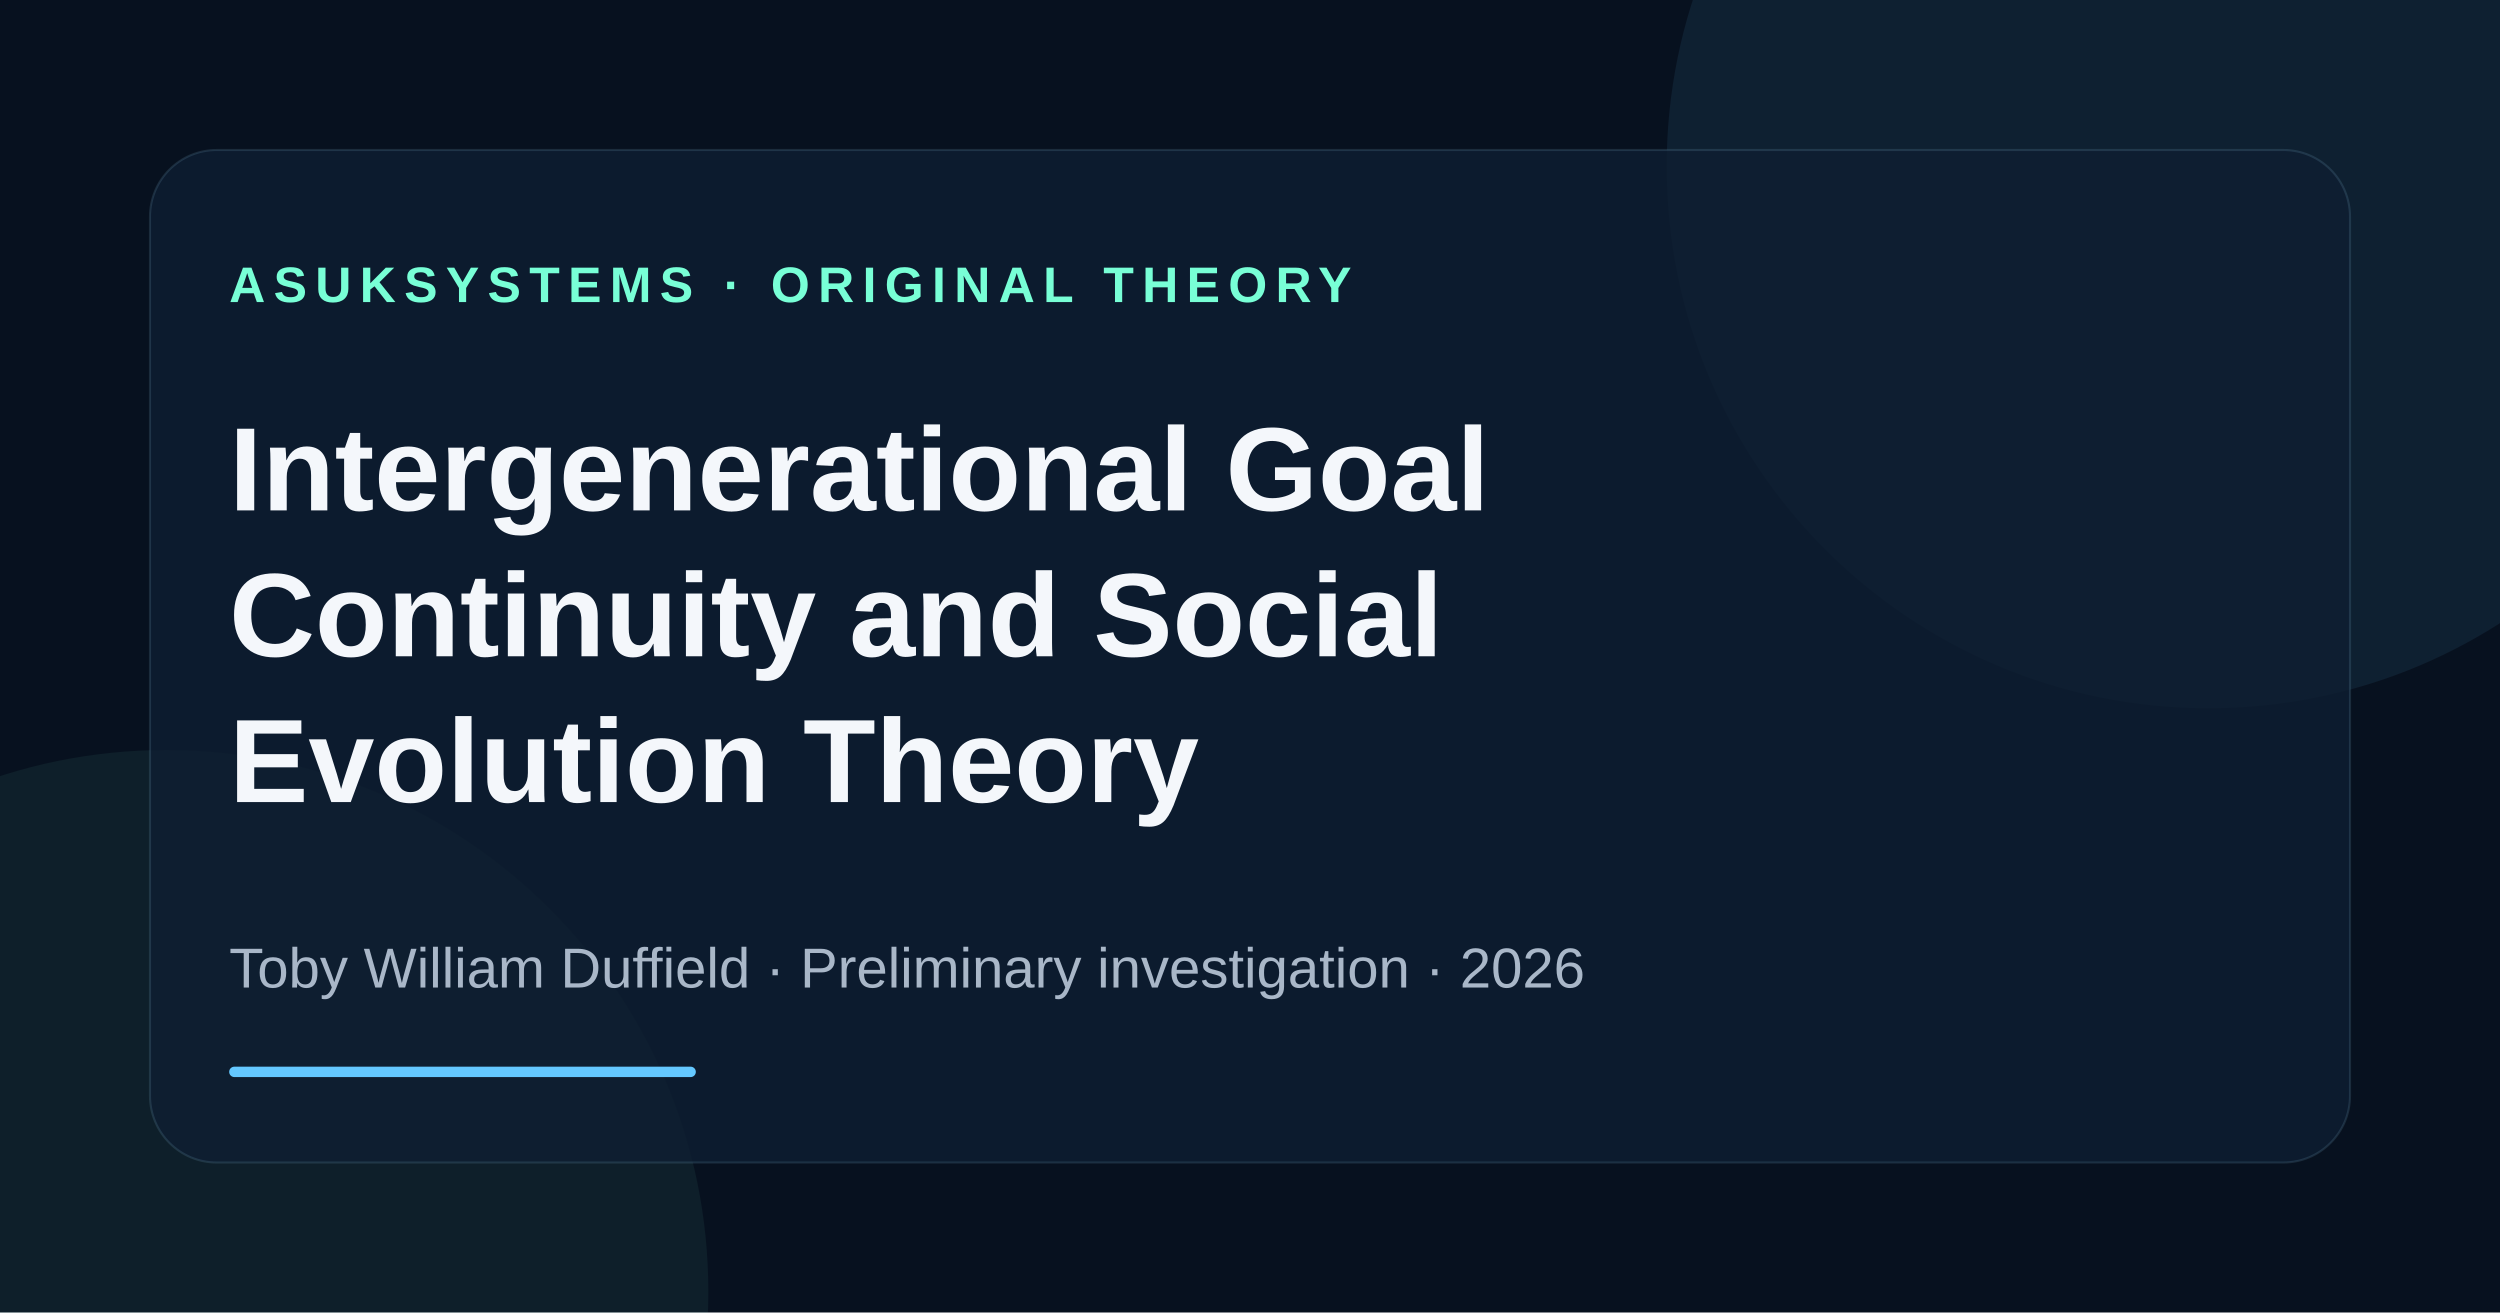
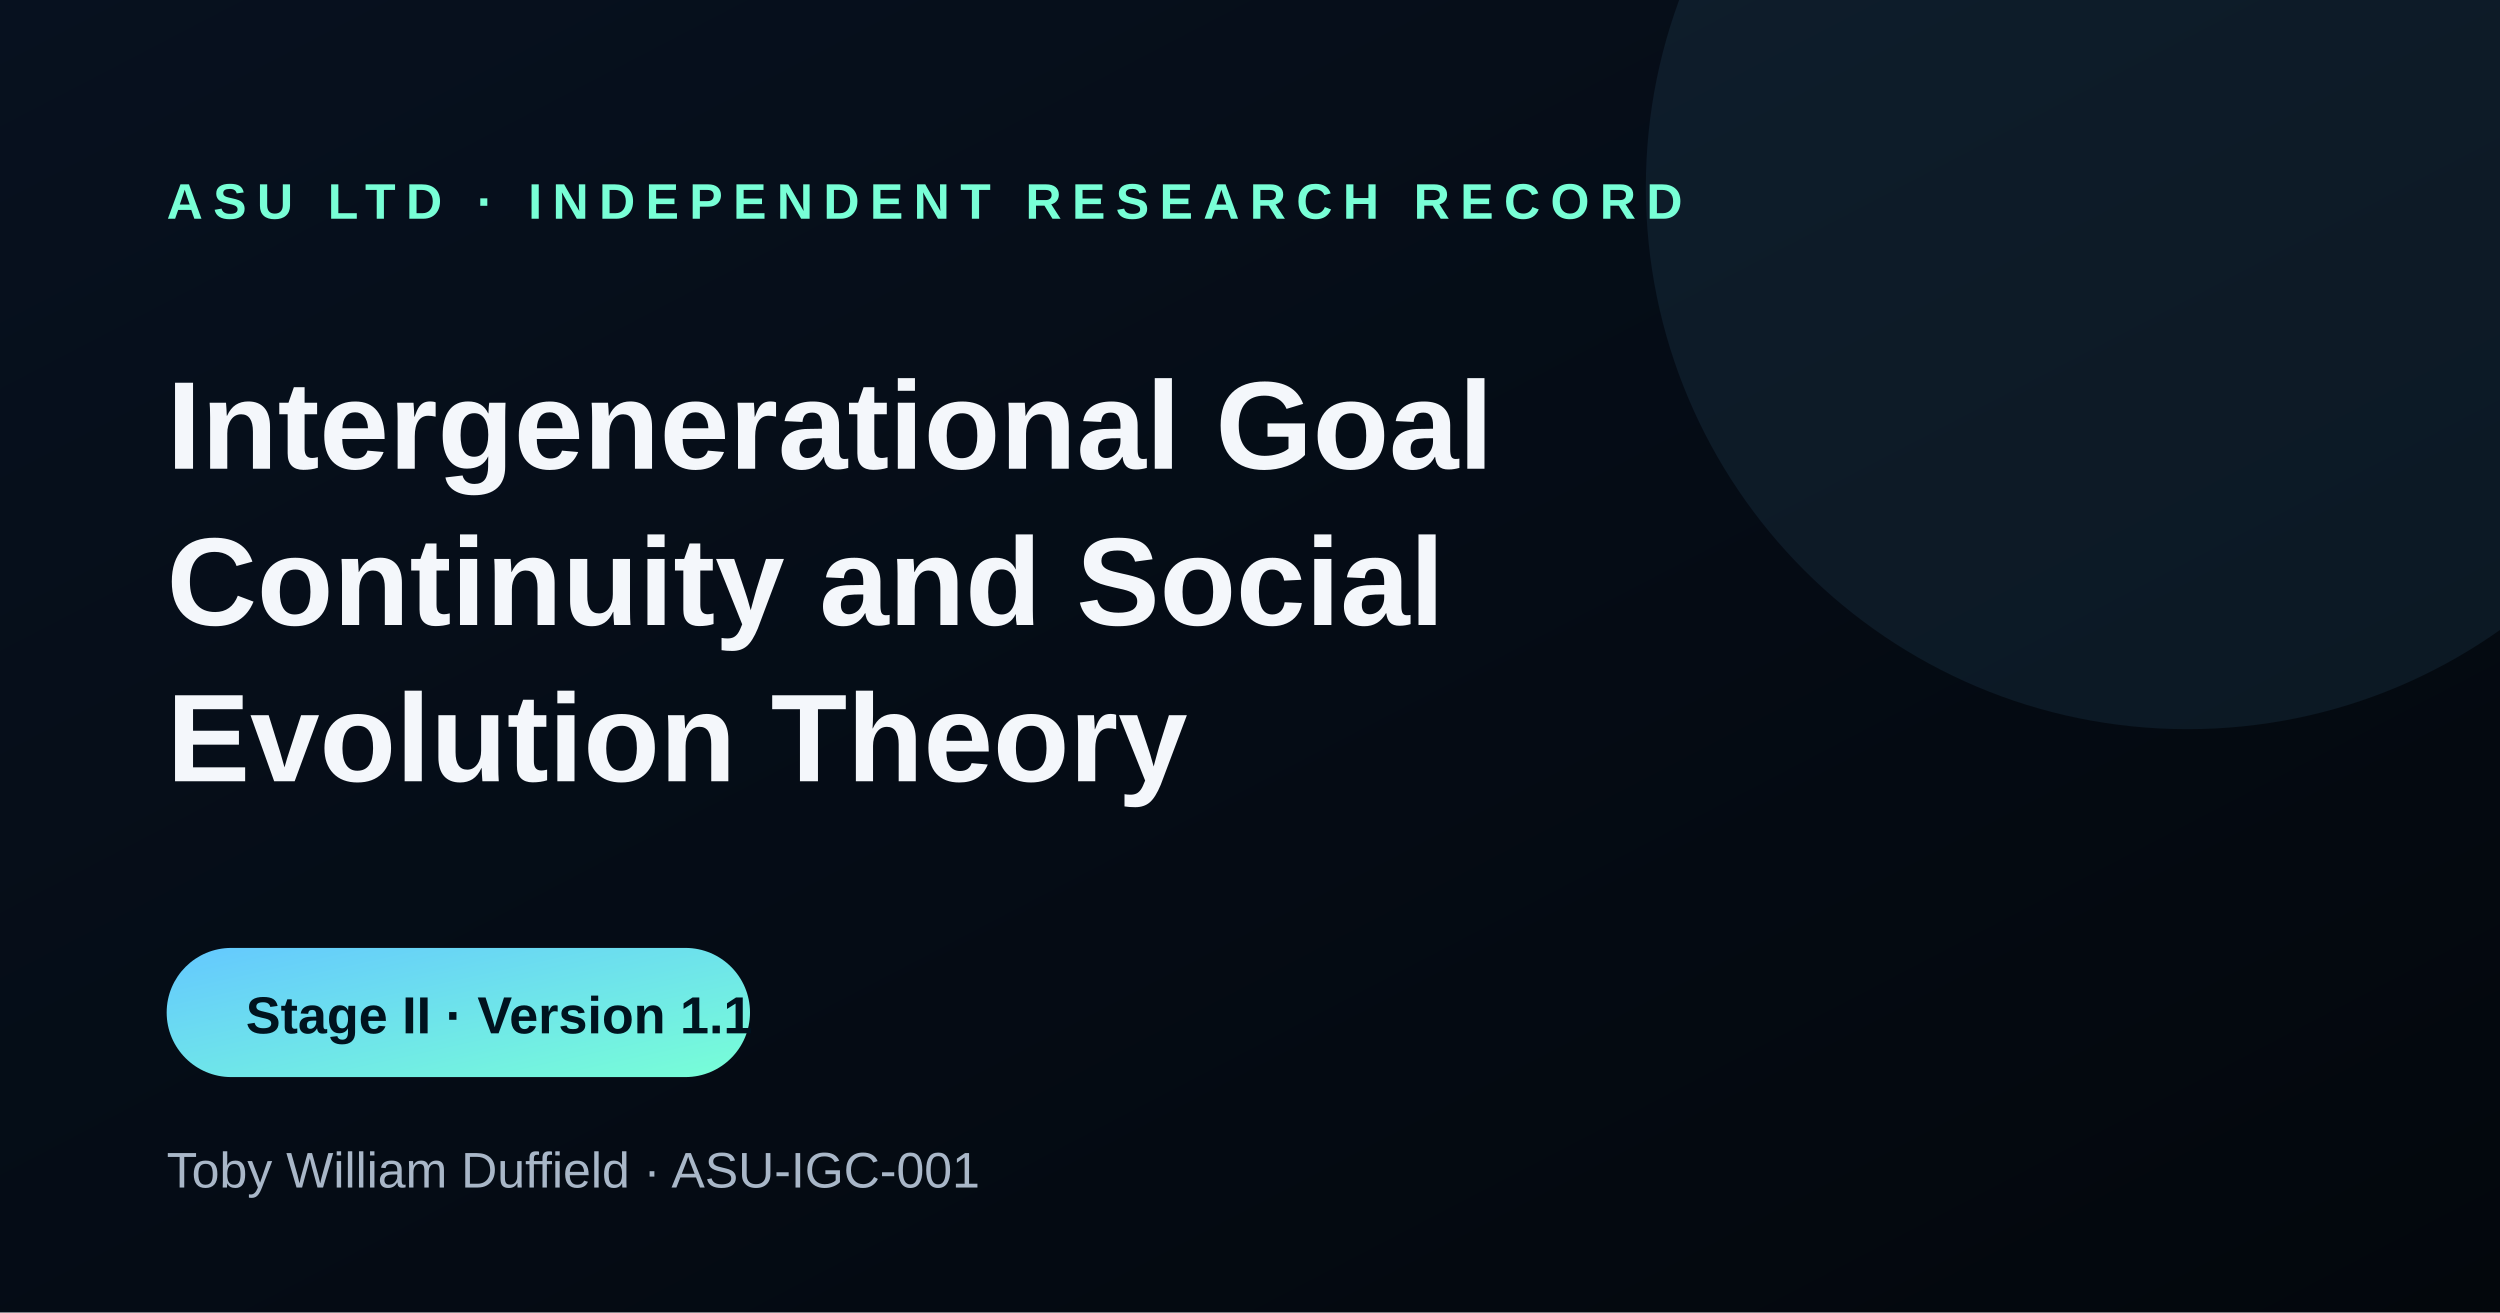
<svg xmlns="http://www.w3.org/2000/svg" width="1200" height="630" viewBox="0 0 1200 630">
  <defs>
-     <linearGradient id="bg" x1="0" y1="0" x2="1200" y2="630">
+     <linearGradient id="b" x1="0" y1="0" x2="1" y2="1">
      <stop stop-color="#07111f" />
      <stop offset="1" stop-color="#03070c" />
    </linearGradient>
-     <linearGradient id="g" x1="92" y1="84" x2="1080" y2="554">
+     <linearGradient id="a" x1="0" y1="0" x2="1" y2="1">
      <stop stop-color="#64c8ff" />
      <stop offset="1" stop-color="#78ffd6" />
    </linearGradient>
  </defs>
-   <rect width="1200" height="630" fill="url(#bg)" />
-   <circle cx="1060" cy="80" r="260" fill="#64c8ff" opacity=".08" />
-   <circle cx="80" cy="620" r="260" fill="#78ffd6" opacity=".06" />
-   <rect x="72" y="72" width="1056" height="486" rx="32" fill="#0d1d31" opacity=".82" stroke="#7aa9c7" stroke-opacity=".22" />
-   <text x="110" y="145" fill="#78ffd6" font-family="Arial, sans-serif" font-size="24" font-weight="700" letter-spacing="4">ASUKSYSTEMS · ORIGINAL THEORY</text>
-   <text x="110" y="245" fill="#f4f7fb" font-family="Arial, sans-serif" font-size="57" font-weight="800">Intergenerational Goal</text>
-   <text x="110" y="315" fill="#f4f7fb" font-family="Arial, sans-serif" font-size="57" font-weight="800">Continuity and Social</text>
-   <text x="110" y="385" fill="#f4f7fb" font-family="Arial, sans-serif" font-size="57" font-weight="800">Evolution Theory</text>
-   <text x="110" y="474" fill="#a9b7c8" font-family="Arial, sans-serif" font-size="27">Toby William Duffield · Preliminary investigation · 2026</text>
-   <rect x="110" y="512" width="224" height="5" rx="2.5" fill="url(#g)" />
+   <rect width="1200" height="630" fill="url(#b)" />
+   <circle cx="1050" cy="90" r="260" fill="#64c8ff" opacity=".08" />
+   <text x="80" y="105" fill="#78ffd6" font-family="Arial,sans-serif" font-size="24" font-weight="700" letter-spacing="5">ASU LTD · INDEPENDENT RESEARCH RECORD</text>
+   <text x="80" y="225" fill="#f4f7fb" font-family="Arial,sans-serif" font-size="60" font-weight="700">Intergenerational Goal</text>
+   <text x="80" y="300" fill="#f4f7fb" font-family="Arial,sans-serif" font-size="60" font-weight="700">Continuity and Social</text>
+   <text x="80" y="375" fill="#f4f7fb" font-family="Arial,sans-serif" font-size="60" font-weight="700">Evolution Theory</text>
+   <rect x="80" y="455" width="280" height="62" rx="31" fill="url(#a)" />
+   <text x="118" y="496" fill="#00131f" font-family="Arial,sans-serif" font-size="25" font-weight="700">Stage II · Version 1.1</text>
+   <text x="80" y="570" fill="#a9b7c8" font-family="Arial,sans-serif" font-size="24">Toby William Duffield · ASU-IGC-001</text>
</svg>
